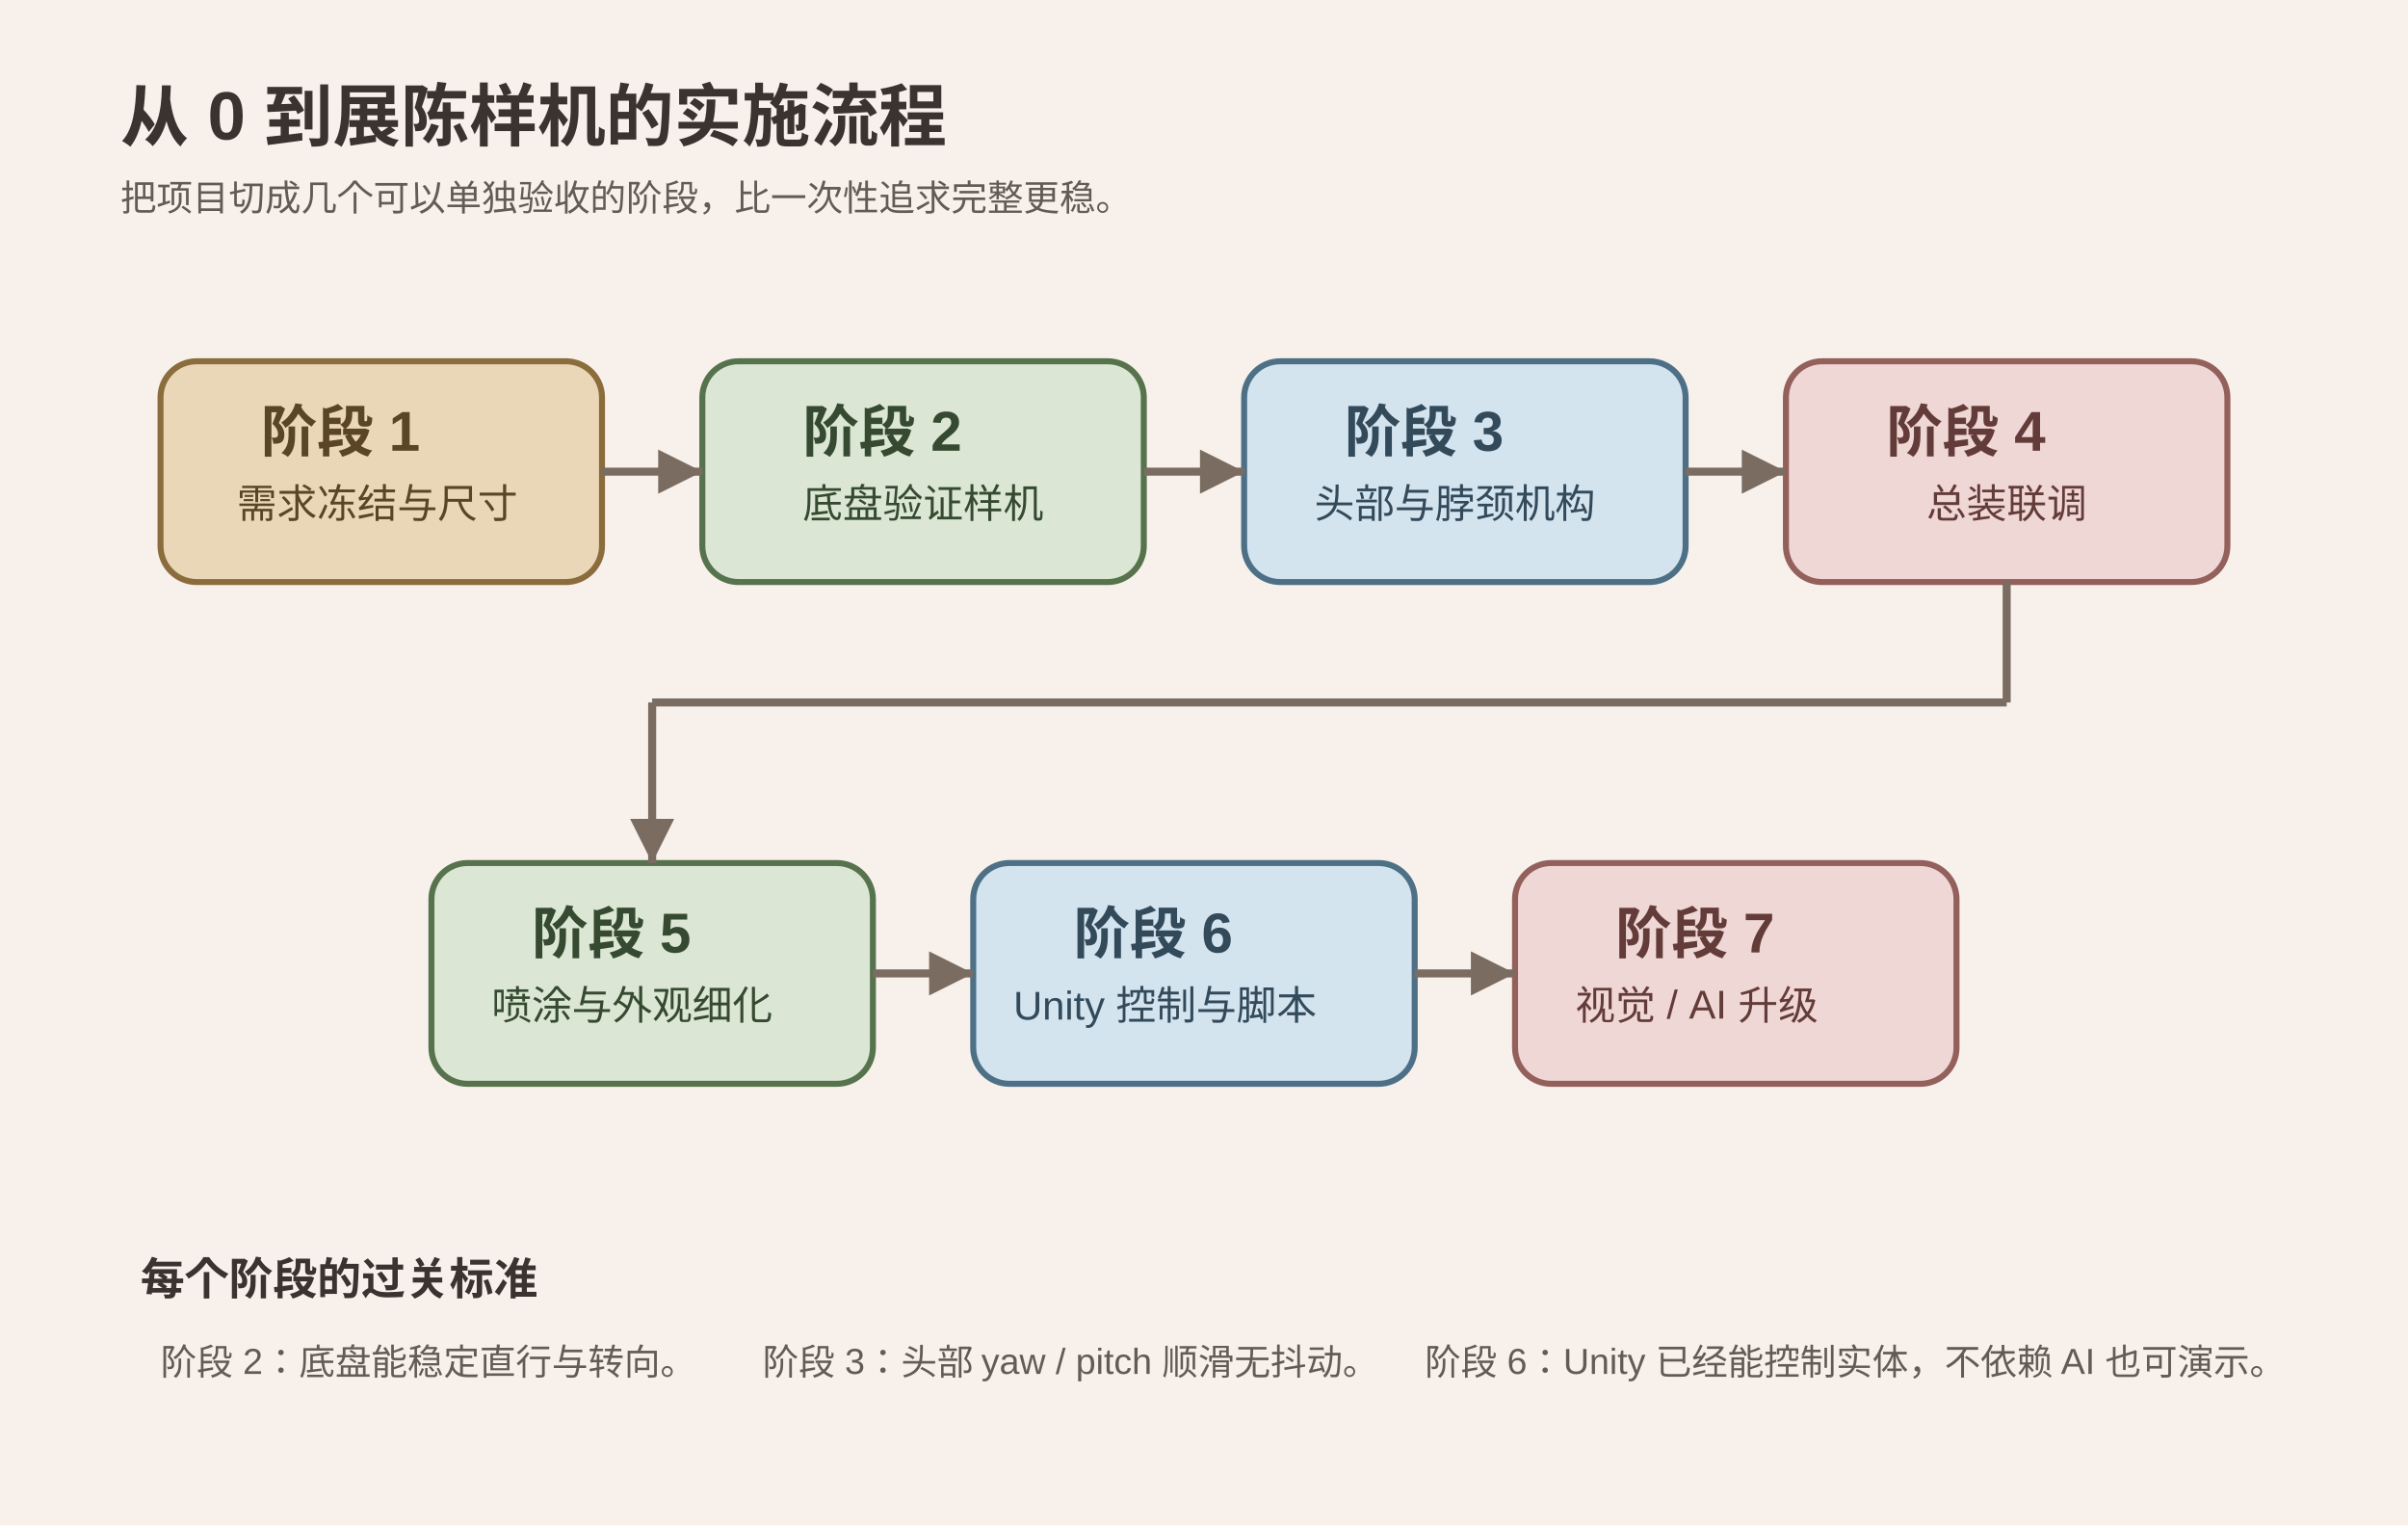
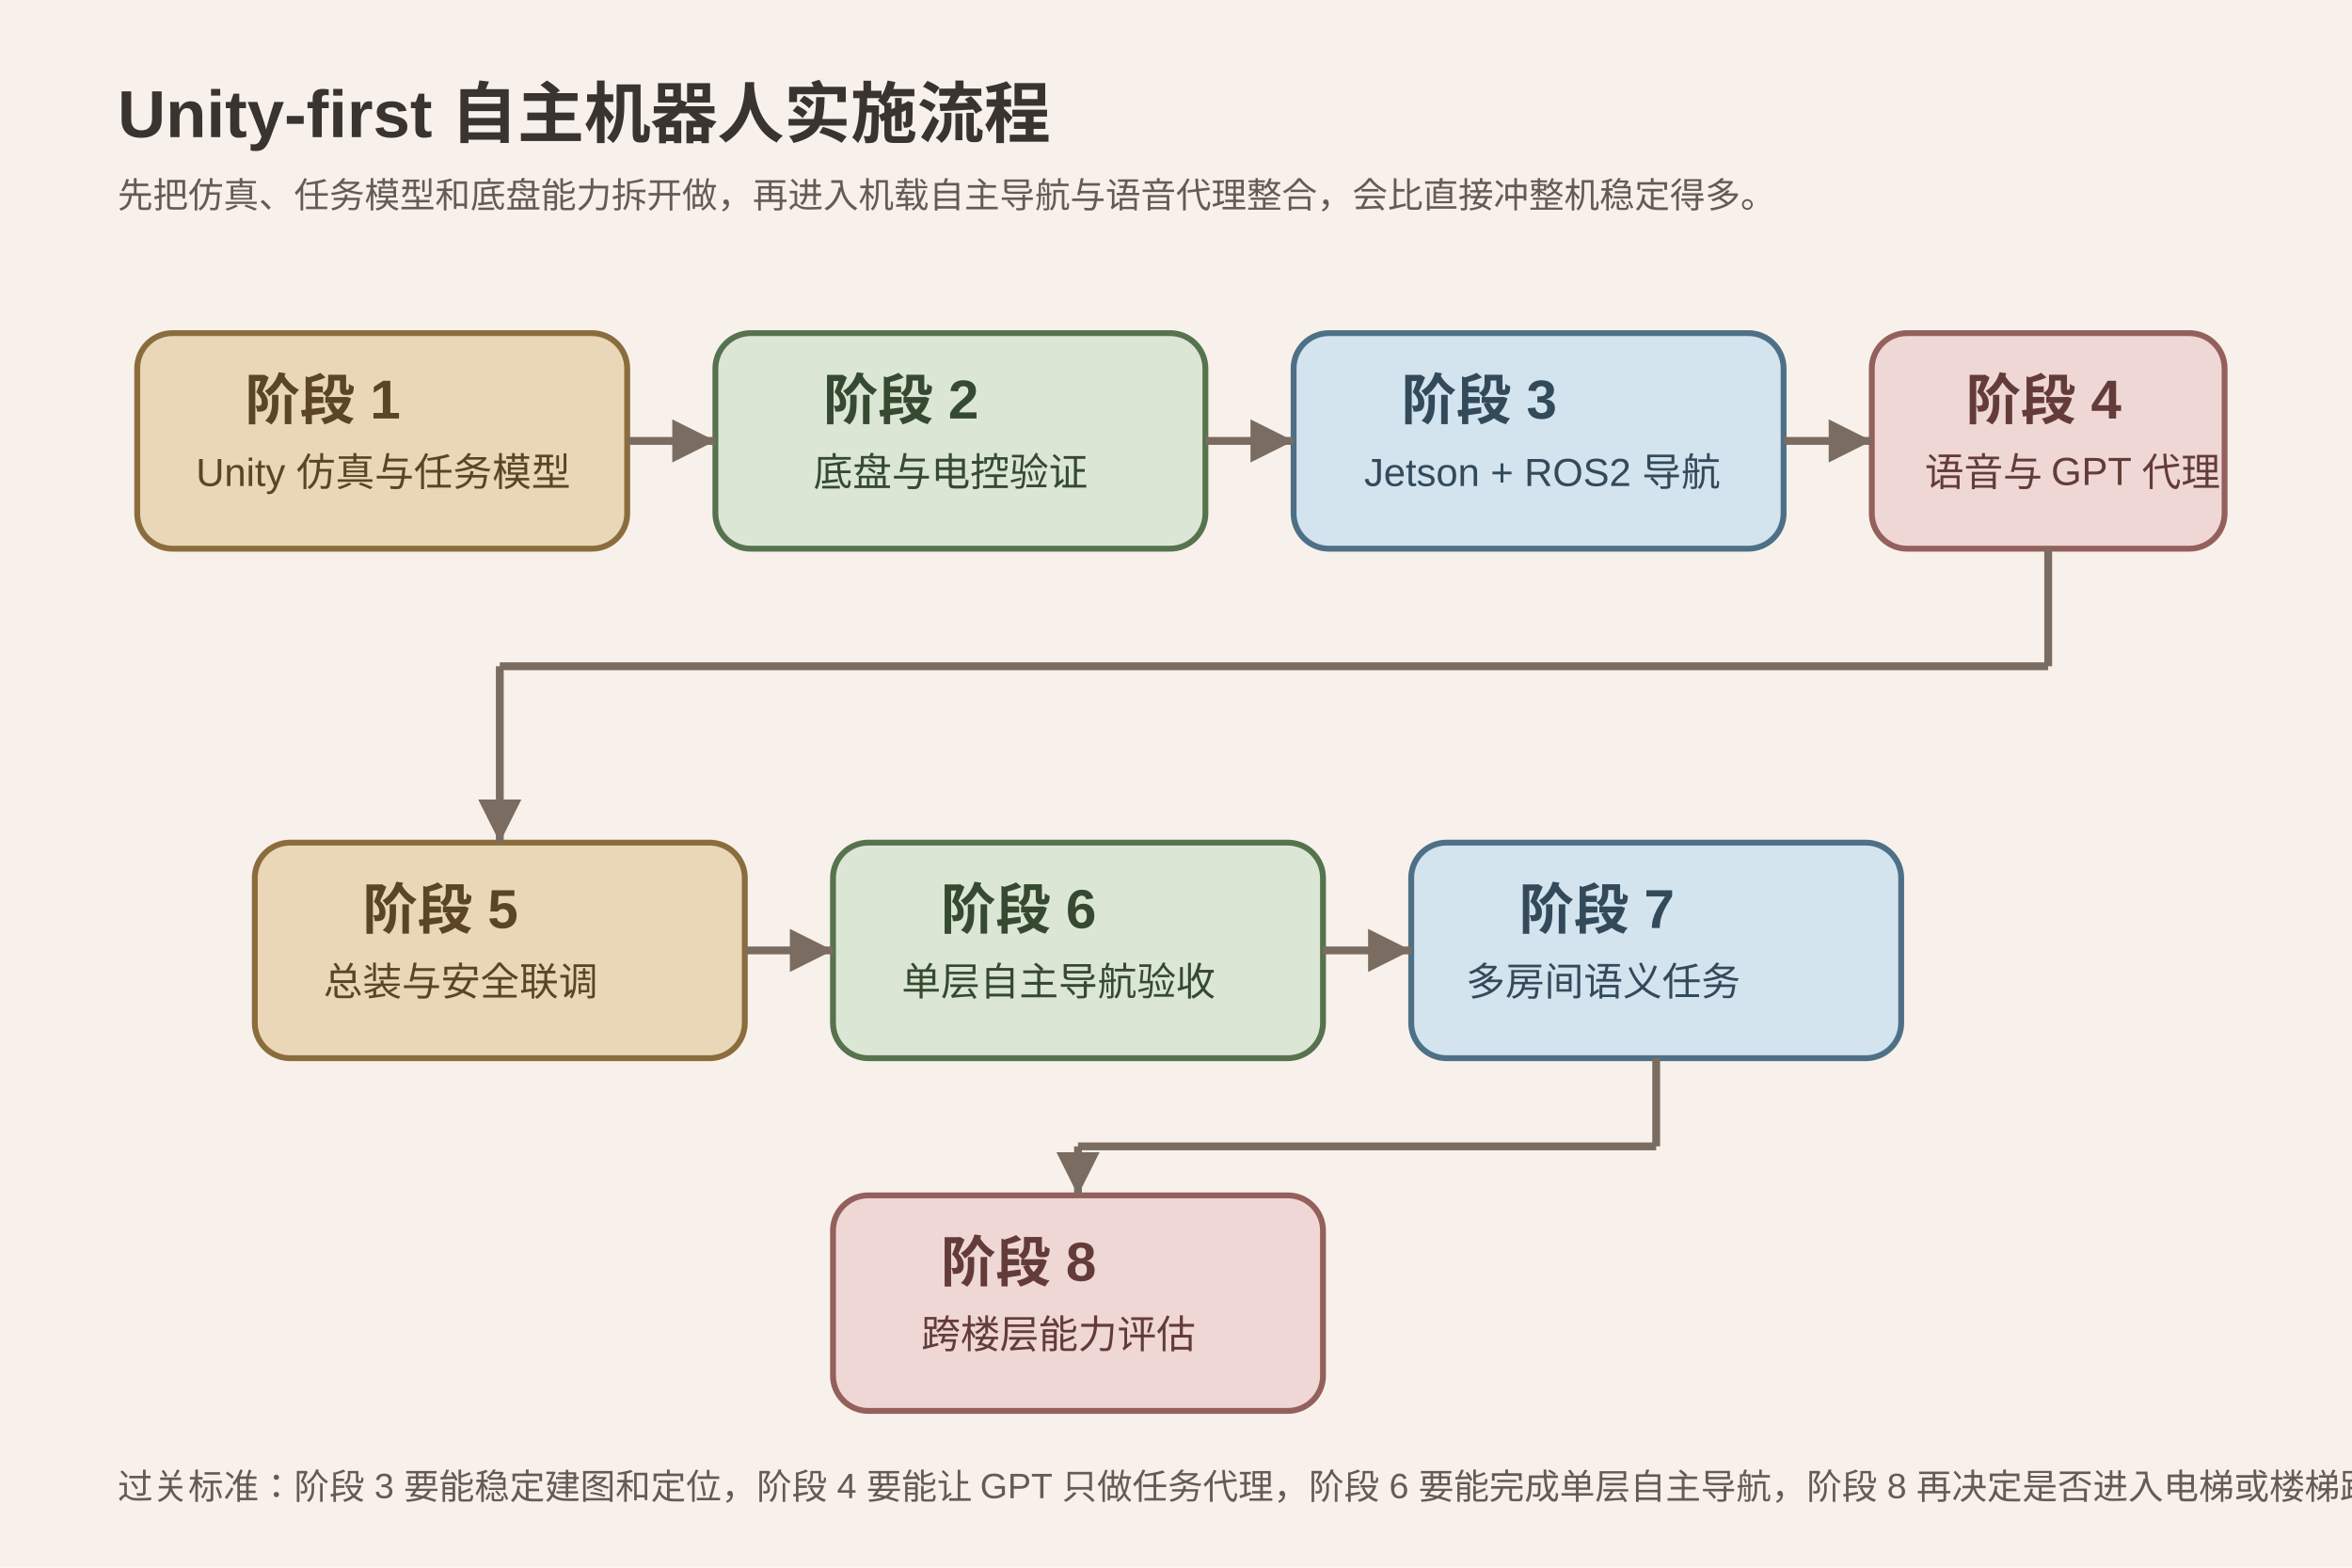
- <svg xmlns="http://www.w3.org/2000/svg" width="1200" height="760" viewBox="0 0 1200 760">
-   <rect width="1200" height="760" fill="#f8f1eb" />
-   <text x="60" y="70" font-size="34" font-family="Segoe UI, Arial, sans-serif" fill="#3a3430" font-weight="700">从 0 到展陈样机的实施流程</text>
-   <text x="60" y="105" font-size="18" font-family="Segoe UI, Arial, sans-serif" fill="#655b56">把项目切成几个可以单独验收的阶段，比一次性追求完整更稳。</text>
-   <rect x="80" y="180" rx="18" ry="18" width="220" height="110" fill="#ead7b8" stroke="#8b6d3d" stroke-width="3" />
-   <text x="130" y="225" font-size="28" font-family="Segoe UI, Arial, sans-serif" fill="#5a4626" font-weight="700">阶段 1</text>
-   <text x="118" y="258" font-size="20" font-family="Segoe UI, Arial, sans-serif" fill="#5a4626">需求冻结与尺寸</text>
-   <rect x="350" y="180" rx="18" ry="18" width="220" height="110" fill="#dbe7d4" stroke="#56734d" stroke-width="3" />
-   <text x="400" y="225" font-size="28" font-family="Segoe UI, Arial, sans-serif" fill="#354a30" font-weight="700">阶段 2</text>
-   <text x="400" y="258" font-size="20" font-family="Segoe UI, Arial, sans-serif" fill="#354a30">底盘验证样机</text>
-   <rect x="620" y="180" rx="18" ry="18" width="220" height="110" fill="#d3e4ef" stroke="#4e7087" stroke-width="3" />
-   <text x="670" y="225" font-size="28" font-family="Segoe UI, Arial, sans-serif" fill="#334a5b" font-weight="700">阶段 3</text>
-   <text x="655" y="258" font-size="20" font-family="Segoe UI, Arial, sans-serif" fill="#334a5b">头部与脖颈机构</text>
-   <rect x="890" y="180" rx="18" ry="18" width="220" height="110" fill="#efd7d5" stroke="#93605c" stroke-width="3" />
-   <text x="940" y="225" font-size="28" font-family="Segoe UI, Arial, sans-serif" fill="#633c39" font-weight="700">阶段 4</text>
-   <text x="960" y="258" font-size="20" font-family="Segoe UI, Arial, sans-serif" fill="#633c39">总装联调</text>
-   <rect x="215" y="430" rx="18" ry="18" width="220" height="110" fill="#dbe7d4" stroke="#56734d" stroke-width="3" />
-   <text x="265" y="475" font-size="28" font-family="Segoe UI, Arial, sans-serif" fill="#354a30" font-weight="700">阶段 5</text>
-   <text x="245" y="508" font-size="20" font-family="Segoe UI, Arial, sans-serif" fill="#354a30">喷涂与外观细化</text>
-   <rect x="485" y="430" rx="18" ry="18" width="220" height="110" fill="#d3e4ef" stroke="#4e7087" stroke-width="3" />
-   <text x="535" y="475" font-size="28" font-family="Segoe UI, Arial, sans-serif" fill="#334a5b" font-weight="700">阶段 6</text>
-   <text x="505" y="508" font-size="20" font-family="Segoe UI, Arial, sans-serif" fill="#334a5b">Unity 控制与脚本</text>
-   <rect x="755" y="430" rx="18" ry="18" width="220" height="110" fill="#efd7d5" stroke="#93605c" stroke-width="3" />
-   <text x="805" y="475" font-size="28" font-family="Segoe UI, Arial, sans-serif" fill="#633c39" font-weight="700">阶段 7</text>
-   <text x="785" y="508" font-size="20" font-family="Segoe UI, Arial, sans-serif" fill="#633c39">视觉 / AI 升级</text>
-   <line x1="300" y1="235" x2="350" y2="235" stroke="#7a6c61" stroke-width="4" />
-   <polygon points="350,235 328,224 328,246" fill="#7a6c61" />
-   <line x1="570" y1="235" x2="620" y2="235" stroke="#7a6c61" stroke-width="4" />
-   <polygon points="620,235 598,224 598,246" fill="#7a6c61" />
-   <line x1="840" y1="235" x2="890" y2="235" stroke="#7a6c61" stroke-width="4" />
-   <polygon points="890,235 868,224 868,246" fill="#7a6c61" />
-   <line x1="1000" y1="290" x2="1000" y2="350" stroke="#7a6c61" stroke-width="4" />
-   <line x1="1000" y1="350" x2="325" y2="350" stroke="#7a6c61" stroke-width="4" />
-   <line x1="325" y1="350" x2="325" y2="430" stroke="#7a6c61" stroke-width="4" />
-   <polygon points="325,430 314,408 336,408" fill="#7a6c61" />
-   <line x1="435" y1="485" x2="485" y2="485" stroke="#7a6c61" stroke-width="4" />
-   <polygon points="485,485 463,474 463,496" fill="#7a6c61" />
-   <line x1="705" y1="485" x2="755" y2="485" stroke="#7a6c61" stroke-width="4" />
-   <polygon points="755,485 733,474 733,496" fill="#7a6c61" />
-   <text x="70" y="645" font-size="22" font-family="Segoe UI, Arial, sans-serif" fill="#3a3430" font-weight="700">每个阶段的过关标准</text>
-   <text x="80" y="685" font-size="18" font-family="Segoe UI, Arial, sans-serif" fill="#655b56">阶段 2：底盘能稳定直行与转向。</text>
-   <text x="380" y="685" font-size="18" font-family="Segoe UI, Arial, sans-serif" fill="#655b56">阶段 3：头部 yaw / pitch 顺滑无抖动。</text>
-   <text x="710" y="685" font-size="18" font-family="Segoe UI, Arial, sans-serif" fill="#655b56">阶段 6：Unity 已经能控制实体，不依赖 AI 也可演示。</text>
+ <svg xmlns="http://www.w3.org/2000/svg" width="1200" height="800" viewBox="0 0 1200 800">
+   <rect width="1200" height="800" fill="#f8f1eb" />
+   <text x="60" y="70" font-size="34" font-family="Segoe UI, Arial, sans-serif" fill="#3a3430" font-weight="700">Unity-first 自主机器人实施流程</text>
+   <text x="60" y="106" font-size="18" font-family="Segoe UI, Arial, sans-serif" fill="#655b56">先把仿真、任务模型和底盘能力拆开做，再进入机载自主导航与语音代理整合，会比直接冲整机稳定得多。</text>
+   <rect x="70" y="170" rx="18" ry="18" width="250" height="110" fill="#ead7b8" stroke="#8b6d3d" stroke-width="3" />
+   <text x="125" y="214" font-size="28" font-family="Segoe UI, Arial, sans-serif" fill="#5a4626" font-weight="700">阶段 1</text>
+   <text x="100" y="248" font-size="20" font-family="Segoe UI, Arial, sans-serif" fill="#5a4626">Unity 仿真与任务模型</text>
+   <rect x="365" y="170" rx="18" ry="18" width="250" height="110" fill="#dbe7d4" stroke="#56734d" stroke-width="3" />
+   <text x="420" y="214" font-size="28" font-family="Segoe UI, Arial, sans-serif" fill="#354a30" font-weight="700">阶段 2</text>
+   <text x="415" y="248" font-size="20" font-family="Segoe UI, Arial, sans-serif" fill="#354a30">底盘与电控验证</text>
+   <rect x="660" y="170" rx="18" ry="18" width="250" height="110" fill="#d3e4ef" stroke="#4e7087" stroke-width="3" />
+   <text x="715" y="214" font-size="28" font-family="Segoe UI, Arial, sans-serif" fill="#334a5b" font-weight="700">阶段 3</text>
+   <text x="696" y="248" font-size="20" font-family="Segoe UI, Arial, sans-serif" fill="#334a5b">Jetson + ROS2 导航</text>
+   <rect x="955" y="170" rx="18" ry="18" width="180" height="110" fill="#efd7d5" stroke="#93605c" stroke-width="3" />
+   <text x="1003" y="214" font-size="28" font-family="Segoe UI, Arial, sans-serif" fill="#633c39" font-weight="700">阶段 4</text>
+   <text x="982" y="248" font-size="20" font-family="Segoe UI, Arial, sans-serif" fill="#633c39">语音与 GPT 代理</text>
+   <rect x="130" y="430" rx="18" ry="18" width="250" height="110" fill="#ead7b8" stroke="#8b6d3d" stroke-width="3" />
+   <text x="185" y="474" font-size="28" font-family="Segoe UI, Arial, sans-serif" fill="#5a4626" font-weight="700">阶段 5</text>
+   <text x="165" y="508" font-size="20" font-family="Segoe UI, Arial, sans-serif" fill="#5a4626">总装与安全联调</text>
+   <rect x="425" y="430" rx="18" ry="18" width="250" height="110" fill="#dbe7d4" stroke="#56734d" stroke-width="3" />
+   <text x="480" y="474" font-size="28" font-family="Segoe UI, Arial, sans-serif" fill="#354a30" font-weight="700">阶段 6</text>
+   <text x="460" y="508" font-size="20" font-family="Segoe UI, Arial, sans-serif" fill="#354a30">单层自主导航验收</text>
+   <rect x="720" y="430" rx="18" ry="18" width="250" height="110" fill="#d3e4ef" stroke="#4e7087" stroke-width="3" />
+   <text x="775" y="474" font-size="28" font-family="Segoe UI, Arial, sans-serif" fill="#334a5b" font-weight="700">阶段 7</text>
+   <text x="748" y="508" font-size="20" font-family="Segoe UI, Arial, sans-serif" fill="#334a5b">多房间语义任务</text>
+   <rect x="425" y="610" rx="18" ry="18" width="250" height="110" fill="#efd7d5" stroke="#93605c" stroke-width="3" />
+   <text x="480" y="654" font-size="28" font-family="Segoe UI, Arial, sans-serif" fill="#633c39" font-weight="700">阶段 8</text>
+   <text x="470" y="688" font-size="20" font-family="Segoe UI, Arial, sans-serif" fill="#633c39">跨楼层能力评估</text>
+   <line x1="320" y1="225" x2="365" y2="225" stroke="#7a6c61" stroke-width="4" />
+   <polygon points="365,225 343,214 343,236" fill="#7a6c61" />
+   <line x1="615" y1="225" x2="660" y2="225" stroke="#7a6c61" stroke-width="4" />
+   <polygon points="660,225 638,214 638,236" fill="#7a6c61" />
+   <line x1="910" y1="225" x2="955" y2="225" stroke="#7a6c61" stroke-width="4" />
+   <polygon points="955,225 933,214 933,236" fill="#7a6c61" />
+   <line x1="1045" y1="280" x2="1045" y2="340" stroke="#7a6c61" stroke-width="4" />
+   <line x1="1045" y1="340" x2="255" y2="340" stroke="#7a6c61" stroke-width="4" />
+   <line x1="255" y1="340" x2="255" y2="430" stroke="#7a6c61" stroke-width="4" />
+   <polygon points="255,430 244,408 266,408" fill="#7a6c61" />
+   <line x1="380" y1="485" x2="425" y2="485" stroke="#7a6c61" stroke-width="4" />
+   <polygon points="425,485 403,474 403,496" fill="#7a6c61" />
+   <line x1="675" y1="485" x2="720" y2="485" stroke="#7a6c61" stroke-width="4" />
+   <polygon points="720,485 698,474 698,496" fill="#7a6c61" />
+   <line x1="845" y1="540" x2="845" y2="585" stroke="#7a6c61" stroke-width="4" />
+   <line x1="845" y1="585" x2="550" y2="585" stroke="#7a6c61" stroke-width="4" />
+   <line x1="550" y1="585" x2="550" y2="610" stroke="#7a6c61" stroke-width="4" />
+   <polygon points="550,610 539,588 561,588" fill="#7a6c61" />
+   <text x="60" y="765" font-size="18" font-family="Segoe UI, Arial, sans-serif" fill="#655b56">过关标准：阶段 3 要能稳定建图和定位，阶段 4 要能让 GPT 只做任务代理，阶段 6 要能完成单层自主导航，阶段 8 再决定是否进入电梯或楼梯路线。</text>
</svg>
